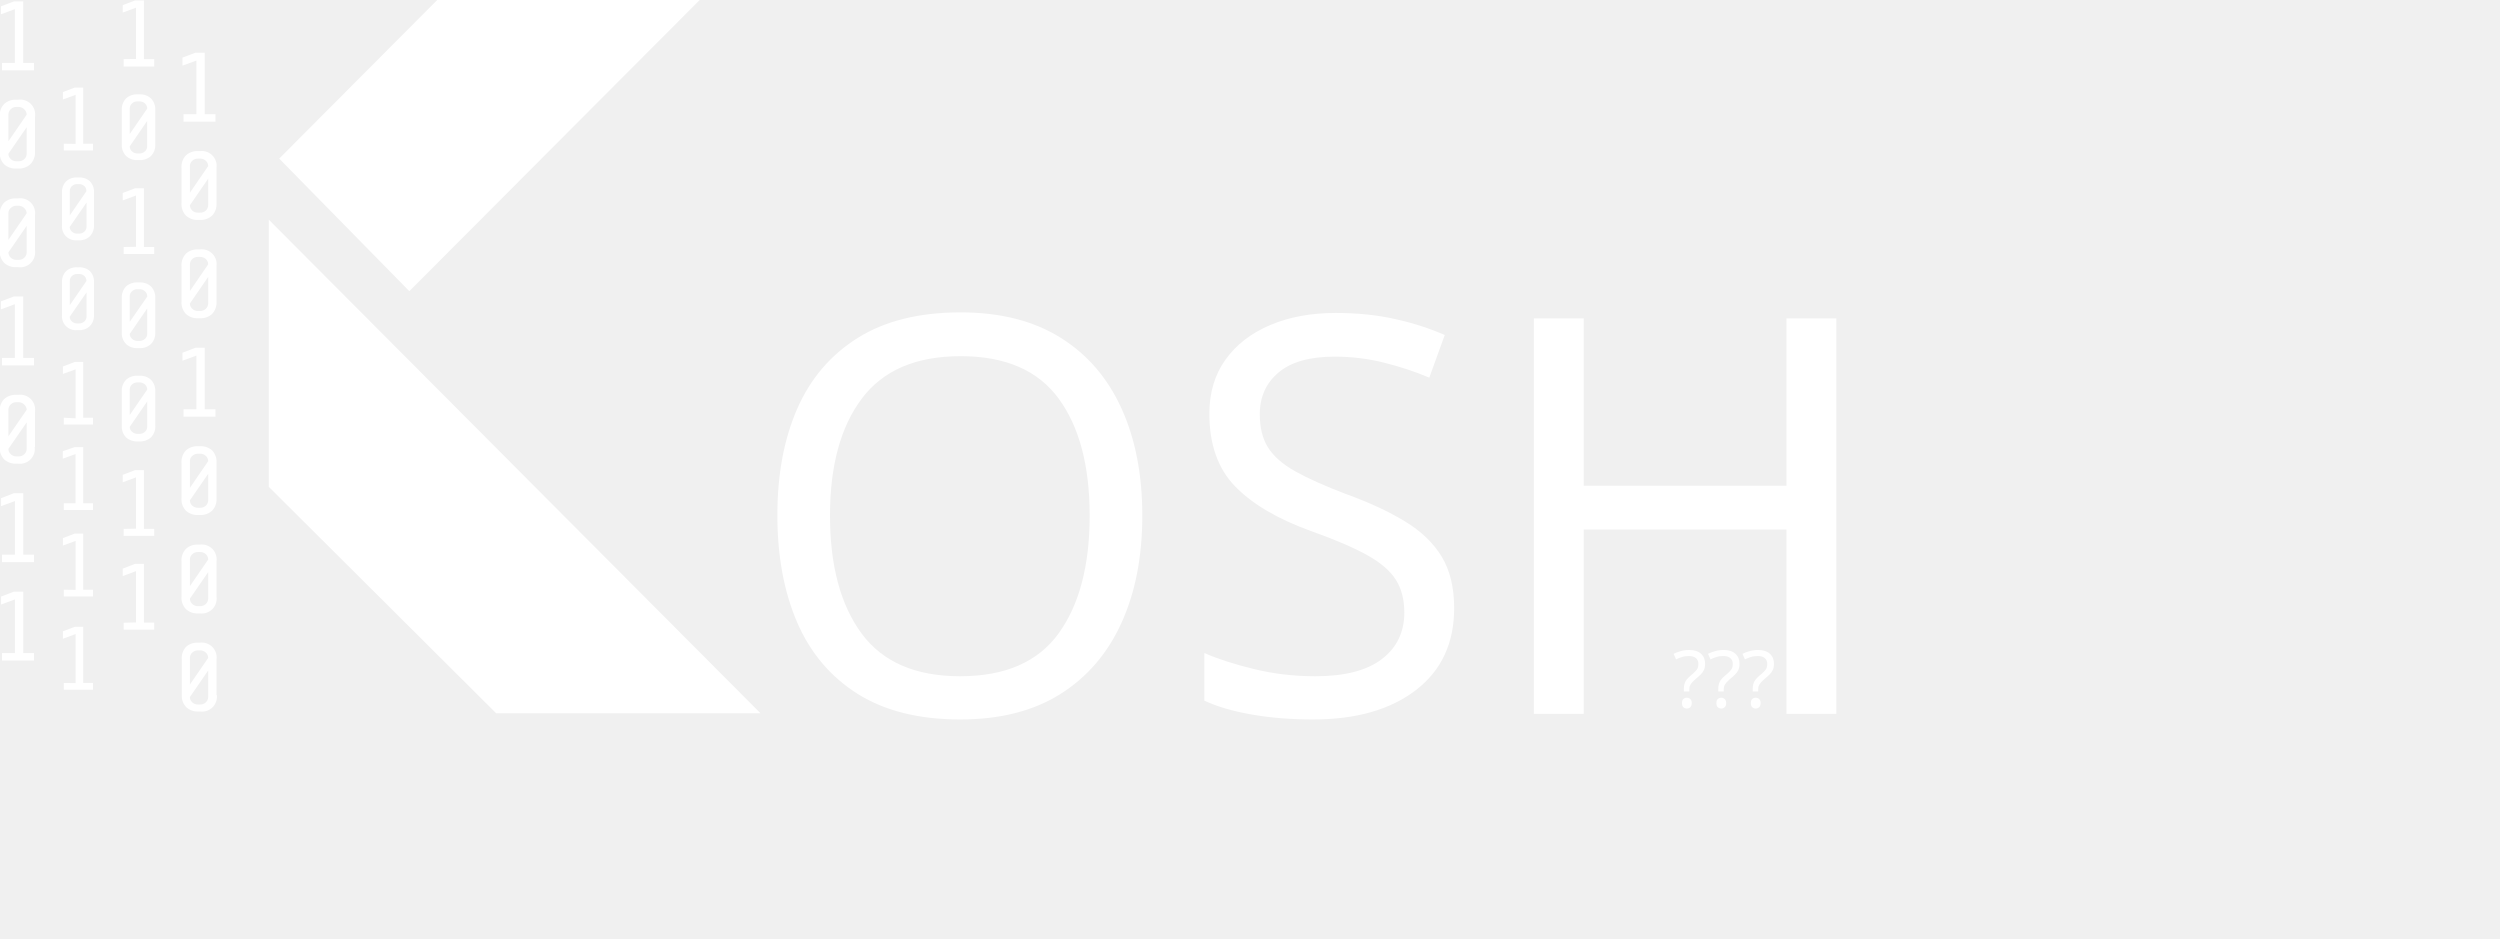
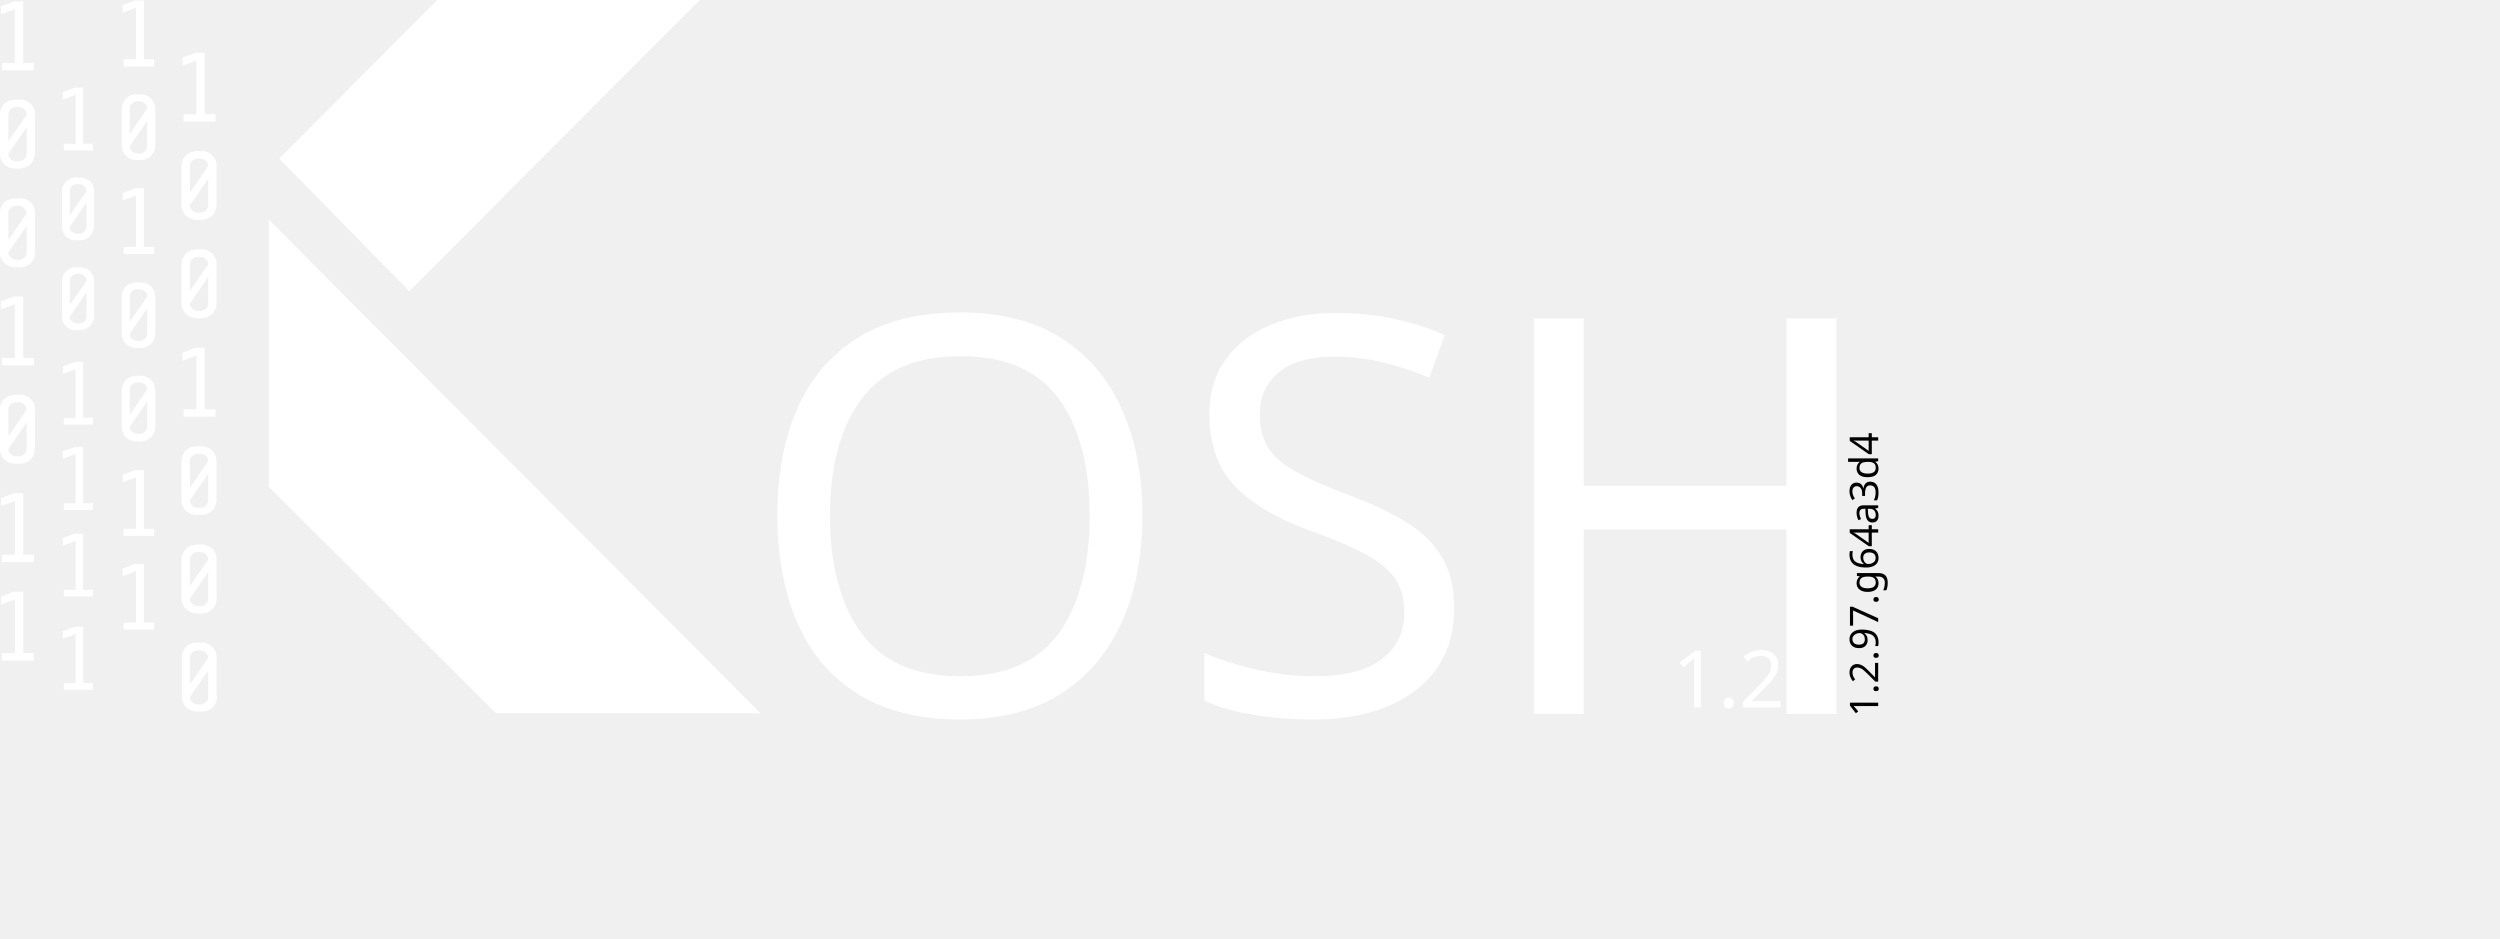
<svg xmlns="http://www.w3.org/2000/svg" id="Layer_1" data-name="Layer 1" viewBox="0 0 336.22 126.28" version="1.1">
  <defs id="defs5409">
    <style id="style5407">.cls-1{font-size:74.49px;font-family:BrandonGrotesque-Medium, Brandon Grotesque;font-weight:500;}.cls-1,.cls-2{fill:#fff;}</style>
  </defs>
  <text class="cls-1" transform="translate(100 96.01)" id="text5411">OSH</text>
  <polygon class="cls-2" points="55.05 39.16 94.1 0 58.8 0 37.55 21.33 55.05 39.16" id="polygon5419" />
  <polygon class="cls-2" points="36.15 29.54 36.15 65.47 66.73 95.93 102.28 95.93 36.15 29.54" id="polygon5421" />
  <path class="cls-2" d="M74.82,475.78v1h4.3v-1H77.67v-8.27H76.42l-1.74.66v1.07l1.87-.69v7.23Z" transform="translate(-74.55 -467.32)" id="path5423" />
  <path class="cls-2" d="M79.26,487.74V483A2,2,0,0,0,77,480.73h-.27a2.24,2.24,0,0,0-1.62.57,2.21,2.21,0,0,0-.6,1.68v4.76a2.23,2.23,0,0,0,.6,1.68,2.29,2.29,0,0,0,1.62.57H77a2.26,2.26,0,0,0,1.62-.57A2.23,2.23,0,0,0,79.26,487.74Zm-1.12-5-2.46,3.58v-3.58A1,1,0,0,1,76,482a1.07,1.07,0,0,1,.78-.3H77a1.09,1.09,0,0,1,.79.3A1,1,0,0,1,78.14,482.73ZM75.68,488l2.46-3.57V488a1,1,0,0,1-.31.71,1.09,1.09,0,0,1-.79.3h-.27a1.07,1.07,0,0,1-.78-.3A.93.93,0,0,1,75.68,488Z" transform="translate(-74.55 -467.32)" id="path5425" />
  <path class="cls-2" d="M79.26,501v-4.76A2,2,0,0,0,77,494h-.27a2.24,2.24,0,0,0-1.62.57,2.21,2.21,0,0,0-.6,1.68V501a2.2,2.2,0,0,0,.6,1.67,2.25,2.25,0,0,0,1.62.58H77A2,2,0,0,0,79.26,501Zm-1.12-5-2.46,3.58V496a.93.93,0,0,1,.31-.71,1.07,1.07,0,0,1,.78-.3H77a1.09,1.09,0,0,1,.79.3A1,1,0,0,1,78.14,496Zm-2.46,5.26,2.46-3.57v3.57a1,1,0,0,1-.31.71,1.09,1.09,0,0,1-.79.3h-.27a1.07,1.07,0,0,1-.78-.3A1,1,0,0,1,75.68,501.22Z" transform="translate(-74.55 -467.32)" id="path5427" />
  <path class="cls-2" d="M74.82,515.46v1h4.3v-1H77.67v-8.27H76.42l-1.74.66v1.07l1.87-.69v7.23Z" transform="translate(-74.55 -467.32)" id="path5429" />
  <path class="cls-2" d="M79.26,527.43v-4.76A2,2,0,0,0,77,520.42h-.27a2.24,2.24,0,0,0-1.62.57,2.21,2.21,0,0,0-.6,1.68v4.76a2.2,2.2,0,0,0,.6,1.67,2.25,2.25,0,0,0,1.62.58H77a2,2,0,0,0,2.22-2.25Zm-1.12-5L75.68,526v-3.58a1,1,0,0,1,.31-.71,1.07,1.07,0,0,1,.78-.3H77a1.09,1.09,0,0,1,.79.3A1,1,0,0,1,78.14,522.42Zm-2.46,5.26,2.46-3.57v3.57a1,1,0,0,1-.31.71,1.09,1.09,0,0,1-.79.3h-.27a1.07,1.07,0,0,1-.78-.3A.93.93,0,0,1,75.68,527.68Z" transform="translate(-74.55 -467.32)" id="path5431" />
  <path class="cls-2" d="M74.82,541.92v1h4.3v-1H77.68v-8.27H76.42l-1.73.67v1.07l1.87-.69v7.22Z" transform="translate(-74.55 -467.32)" id="path5433" />
  <path class="cls-2" d="M74.82,555.15v1h4.3v-1H77.68v-8.26H76.42l-1.73.66v1.07l1.87-.69v7.22Z" transform="translate(-74.55 -467.32)" id="path5435" />
  <path class="cls-2" d="M99.23,482.68v1h4.3v-1h-1.45v-8.27h-1.25l-1.74.66v1.08l1.87-.69v7.22Z" transform="translate(-74.55 -467.32)" id="path5437" />
  <path class="cls-2" d="M103.67,494.65v-4.76a2,2,0,0,0-2.22-2.25h-.27a2.24,2.24,0,0,0-1.62.57,2.21,2.21,0,0,0-.6,1.68v4.76a2.2,2.2,0,0,0,.6,1.67,2.28,2.28,0,0,0,1.62.58h.27a2.26,2.26,0,0,0,1.62-.58A2.2,2.2,0,0,0,103.67,494.65Zm-1.12-5-2.46,3.59v-3.59a.93.93,0,0,1,.31-.7,1.07,1.07,0,0,1,.78-.3h.27a1.09,1.09,0,0,1,.79.3A1,1,0,0,1,102.55,489.63Zm-2.46,5.27,2.46-3.57v3.57a1,1,0,0,1-.31.71,1.09,1.09,0,0,1-.79.29h-.27a1.06,1.06,0,0,1-.78-.29A1,1,0,0,1,100.09,494.9Z" transform="translate(-74.55 -467.32)" id="path5439" />
  <path class="cls-2" d="M103.67,507.87v-4.76a2,2,0,0,0-2.22-2.25h-.27a2.24,2.24,0,0,0-1.62.57,2.21,2.21,0,0,0-.6,1.68v4.76a2.23,2.23,0,0,0,.6,1.68,2.27,2.27,0,0,0,1.62.57h.27a2.26,2.26,0,0,0,1.62-.57A2.23,2.23,0,0,0,103.67,507.87Zm-1.12-5-2.46,3.59v-3.59a1,1,0,0,1,.31-.71,1.11,1.11,0,0,1,.78-.29h.27a1.13,1.13,0,0,1,.79.29A1,1,0,0,1,102.55,502.86Zm-2.46,5.27,2.46-3.58v3.58a1,1,0,0,1-.31.7,1.09,1.09,0,0,1-.79.3h-.27a1.07,1.07,0,0,1-.78-.3A.91.91,0,0,1,100.09,508.13Z" transform="translate(-74.55 -467.32)" id="path5441" />
  <path class="cls-2" d="M99.23,522.36v1h4.3v-1h-1.45v-8.27h-1.25l-1.74.67v1.07l1.87-.69v7.22Z" transform="translate(-74.55 -467.32)" id="path5443" />
  <path class="cls-2" d="M103.67,534.34v-4.77a2.24,2.24,0,0,0-.59-1.68,2.3,2.3,0,0,0-1.63-.56h-.27a2.28,2.28,0,0,0-1.62.56,2.21,2.21,0,0,0-.6,1.68v4.77a2.2,2.2,0,0,0,.6,1.67,2.27,2.27,0,0,0,1.62.57h.27a2.26,2.26,0,0,0,1.62-.57A2.2,2.2,0,0,0,103.67,534.34Zm-1.12-5-2.46,3.59v-3.59a.91.91,0,0,1,.31-.7,1.07,1.07,0,0,1,.78-.3h.27a1.09,1.09,0,0,1,.79.3A1,1,0,0,1,102.55,529.32Zm-2.46,5.27,2.46-3.57v3.57a1,1,0,0,1-.31.71,1.13,1.13,0,0,1-.79.29h-.27a1.11,1.11,0,0,1-.78-.29A1,1,0,0,1,100.09,534.59Z" transform="translate(-74.55 -467.32)" id="path5445" />
  <path class="cls-2" d="M103.67,547.57v-4.76a2,2,0,0,0-2.22-2.25h-.27a2.24,2.24,0,0,0-1.62.57,2.21,2.21,0,0,0-.6,1.68v4.76a2.2,2.2,0,0,0,.6,1.67,2.23,2.23,0,0,0,1.62.58h.27a2,2,0,0,0,2.22-2.25Zm-1.12-5-2.46,3.58v-3.58a.93.93,0,0,1,.31-.71,1.07,1.07,0,0,1,.78-.3h.27a1.09,1.09,0,0,1,.79.3A1,1,0,0,1,102.55,542.56Zm-2.46,5.26,2.46-3.57v3.57a1,1,0,0,1-.31.71,1.09,1.09,0,0,1-.79.3h-.27a1.07,1.07,0,0,1-.78-.3A1,1,0,0,1,100.09,547.82Z" transform="translate(-74.55 -467.32)" id="path5447" />
  <path class="cls-2" d="M103.67,560.8V556a2,2,0,0,0-2.22-2.25h-.27a2.24,2.24,0,0,0-1.62.57A2.21,2.21,0,0,0,99,556v4.76a2.2,2.2,0,0,0,.6,1.67,2.23,2.23,0,0,0,1.62.58h.27a2,2,0,0,0,2.22-2.25Zm-1.12-5-2.46,3.58v-3.58a.93.93,0,0,1,.31-.71,1.07,1.07,0,0,1,.78-.3h.27a1.09,1.09,0,0,1,.79.3A1,1,0,0,1,102.55,555.79Zm-2.46,5.26,2.46-3.57v3.57a1,1,0,0,1-.31.71,1.09,1.09,0,0,1-.79.3h-.27a1.07,1.07,0,0,1-.78-.3A.93.93,0,0,1,100.09,561.05Z" transform="translate(-74.55 -467.32)" id="path5449" />
  <path class="cls-2" d="M91.18,475.27v1h4.11v-1H93.91v-7.89h-1.2l-1.65.63v1l1.78-.66v6.9Z" transform="translate(-74.55 -467.32)" id="path5451" />
  <path class="cls-2" d="M95.43,486.71v-4.55a2.1,2.1,0,0,0-.57-1.6,2.13,2.13,0,0,0-1.55-.55h-.26a2.13,2.13,0,0,0-1.55.55,2.1,2.1,0,0,0-.57,1.6v4.55a2.06,2.06,0,0,0,.58,1.59,2.12,2.12,0,0,0,1.54.55h.26a2.12,2.12,0,0,0,1.54-.55A2.06,2.06,0,0,0,95.43,486.71Zm-1.08-4.79L92,485.34v-3.42a.9.9,0,0,1,.29-.68,1,1,0,0,1,.75-.28h.26a1,1,0,0,1,.75.28A.9.9,0,0,1,94.35,481.92ZM92,487l2.34-3.41V487a.88.88,0,0,1-.29.67,1.05,1.05,0,0,1-.75.29h-.26a1.05,1.05,0,0,1-.75-.29A.88.88,0,0,1,92,487Z" transform="translate(-74.55 -467.32)" id="path5453" />
  <path class="cls-2" d="M91.18,500.54v.94h4.11v-.94H93.91v-7.9h-1.2l-1.65.63v1l1.78-.66v6.9Z" transform="translate(-74.55 -467.32)" id="path5455" />
  <path class="cls-2" d="M95.43,512v-4.55a2.14,2.14,0,0,0-.57-1.61,2.17,2.17,0,0,0-1.55-.54h-.26a2.17,2.17,0,0,0-1.55.54,2.14,2.14,0,0,0-.57,1.61V512a2.06,2.06,0,0,0,.58,1.59,2.12,2.12,0,0,0,1.54.55h.26a2.12,2.12,0,0,0,1.54-.55A2.06,2.06,0,0,0,95.43,512Zm-1.08-4.79L92,510.6v-3.42a.9.9,0,0,1,.29-.68,1,1,0,0,1,.75-.28h.26a1,1,0,0,1,.75.28A.9.9,0,0,1,94.35,507.18Zm-2.34,5,2.34-3.41v3.41a.88.88,0,0,1-.29.67,1.05,1.05,0,0,1-.75.29h-.26a1.05,1.05,0,0,1-.75-.29A.88.88,0,0,1,92,512.21Z" transform="translate(-74.55 -467.32)" id="path5457" />
  <path class="cls-2" d="M91.18,538.45v.94h4.11v-.94H93.91v-7.9h-1.2l-1.65.63v1l1.78-.66v6.9Z" transform="translate(-74.55 -467.32)" id="path5459" />
  <path class="cls-2" d="M95.43,524.5V520a2.1,2.1,0,0,0-.57-1.6,2.13,2.13,0,0,0-1.55-.55h-.26a2.13,2.13,0,0,0-1.55.55,2.1,2.1,0,0,0-.57,1.6v4.55a2.09,2.09,0,0,0,.58,1.6,2.16,2.16,0,0,0,1.54.54h.26a2.16,2.16,0,0,0,1.54-.54A2.09,2.09,0,0,0,95.43,524.5Zm-1.08-4.79L92,523.13v-3.42a.9.9,0,0,1,.29-.68,1.09,1.09,0,0,1,.75-.28h.26a1.09,1.09,0,0,1,.75.28A.9.9,0,0,1,94.35,519.71Zm-2.34,5,2.34-3.41v3.41a.88.88,0,0,1-.29.67,1.05,1.05,0,0,1-.75.29h-.26a1.05,1.05,0,0,1-.75-.29A.88.88,0,0,1,92,524.74Z" transform="translate(-74.55 -467.32)" id="path5461" />
  <path class="cls-2" d="M91.18,551.07V552h4.11v-.95H93.91v-7.9h-1.2l-1.65.64v1l1.78-.66v6.9Z" transform="translate(-74.55 -467.32)" id="path5463" />
  <path class="cls-2" d="M83.13,486.65v.91h3.93v-.91H85.74V479.1H84.6l-1.59.6v1l1.71-.63v6.6Z" transform="translate(-74.55 -467.32)" id="path5465" />
  <path class="cls-2" d="M87.19,497.59v-4.35a2,2,0,0,0-.54-1.53,2,2,0,0,0-1.49-.52h-.24a2,2,0,0,0-1.48.52,2,2,0,0,0-.55,1.53v4.35a1.86,1.86,0,0,0,2,2.05h.24a2,2,0,0,0,1.48-.52A2,2,0,0,0,87.19,497.59Zm-1-4.58-2.25,3.27V493a.88.88,0,0,1,.28-.65,1,1,0,0,1,.72-.27h.24a1,1,0,0,1,.72.27A.89.89,0,0,1,86.17,493Zm-2.25,4.81,2.25-3.26v3.26a.89.89,0,0,1-.29.65,1,1,0,0,1-.72.27h-.24a1,1,0,0,1-.72-.27A.88.88,0,0,1,83.92,497.82Z" transform="translate(-74.55 -467.32)" id="path5467" />
  <path class="cls-2" d="M83.13,535v.91h3.93V535H85.74v-7.55H84.6L83,528v1l1.71-.62V535Z" transform="translate(-74.55 -467.32)" id="path5469" />
  <path class="cls-2" d="M83.13,559.17v.91h3.93v-.91H85.74v-7.55H84.6l-1.59.6v1l1.71-.63v6.6Z" transform="translate(-74.55 -467.32)" id="path5471" />
  <path class="cls-2" d="M83.13,523.5v.91h3.93v-.91H85.74V516H84.6l-1.59.61v1l1.71-.62v6.59Z" transform="translate(-74.55 -467.32)" id="path5473" />
  <path class="cls-2" d="M87.19,509.67v-4.35a2,2,0,0,0-.54-1.53,2,2,0,0,0-1.49-.52h-.24a2,2,0,0,0-1.48.52,2,2,0,0,0-.55,1.53v4.35a1.86,1.86,0,0,0,2,2.05h.24a2,2,0,0,0,1.48-.52A2,2,0,0,0,87.19,509.67Zm-1-4.58-2.25,3.27v-3.27a.88.88,0,0,1,.28-.65,1,1,0,0,1,.72-.27h.24a1,1,0,0,1,.72.27A.89.89,0,0,1,86.17,505.09Zm-2.25,4.81,2.25-3.26v3.26a.89.89,0,0,1-.29.65,1,1,0,0,1-.72.27h-.24a1,1,0,0,1-.72-.27A.88.88,0,0,1,83.92,509.9Z" transform="translate(-74.55 -467.32)" id="path5475" />
  <path class="cls-2" d="M83.13,546.63v.91h3.93v-.91H85.74v-7.55H84.6l-1.59.61v1l1.71-.63v6.59Z" transform="translate(-74.55 -467.32)" id="path5477" />
  <text xml:space="preserve" style="font-style:normal;font-weight:normal;font-size:40px;line-height:1.25;font-family:sans-serif;letter-spacing:0px;word-spacing:0px;fill:#d40000;fill-opacity:0;stroke:none" x="224.957" y="95.133" id="text4318">
-     <tspan id="tspan4316" x="224.957" y="95.133" style="font-style:normal;font-variant:normal;font-weight:normal;font-stretch:normal;font-size:10.667px;font-family:sans-serif;-inkscape-font-specification:'sans-serif, Normal';font-variant-ligatures:normal;font-variant-caps:normal;font-variant-numeric:normal;font-feature-settings:normal;text-align:start;writing-mode:lr-tb;text-anchor:start;fill:#ffffff;fill-opacity:1">???</tspan>
+     <tspan id="tspan4316" x="224.957" y="95.133" style="font-style:normal;font-variant:normal;font-weight:normal;font-stretch:normal;font-size:10.667px;font-family:sans-serif;-inkscape-font-specification:'sans-serif, Normal';font-variant-ligatures:normal;font-variant-caps:normal;font-variant-numeric:normal;font-feature-settings:normal;text-align:start;writing-mode:lr-tb;text-anchor:start;fill:#ffffff;fill-opacity:1">1.2</tspan>
  </text>
  <text xml:space="preserve" style="font-style:normal;font-weight:normal;font-size:40px;line-height:1.25;font-family:sans-serif;letter-spacing:0px;word-spacing:0px;fill:#000000;fill-opacity:1;stroke:none" x="-96.395" y="252.59" id="text4402" transform="rotate(-90)">
-     <tspan id="tspan4400" x="-96.395" y="252.59" style="font-style:normal;font-variant:normal;font-weight:normal;font-stretch:normal;font-size:5.333px;font-family:sans-serif;-inkscape-font-specification:'sans-serif, Normal';font-variant-ligatures:normal;font-variant-caps:normal;font-variant-numeric:normal;font-feature-settings:normal;text-align:start;writing-mode:lr-tb;text-anchor:start;fill:#000000" />
+     <tspan id="tspan4400" x="-96.395" y="252.59" style="font-style:normal;font-variant:normal;font-weight:normal;font-stretch:normal;font-size:5.333px;font-family:sans-serif;-inkscape-font-specification:'sans-serif, Normal';font-variant-ligatures:normal;font-variant-caps:normal;font-variant-numeric:normal;font-feature-settings:normal;text-align:start;writing-mode:lr-tb;text-anchor:start;fill:#000000">1.2.97.g64a3d4</tspan>
  </text>
</svg>
